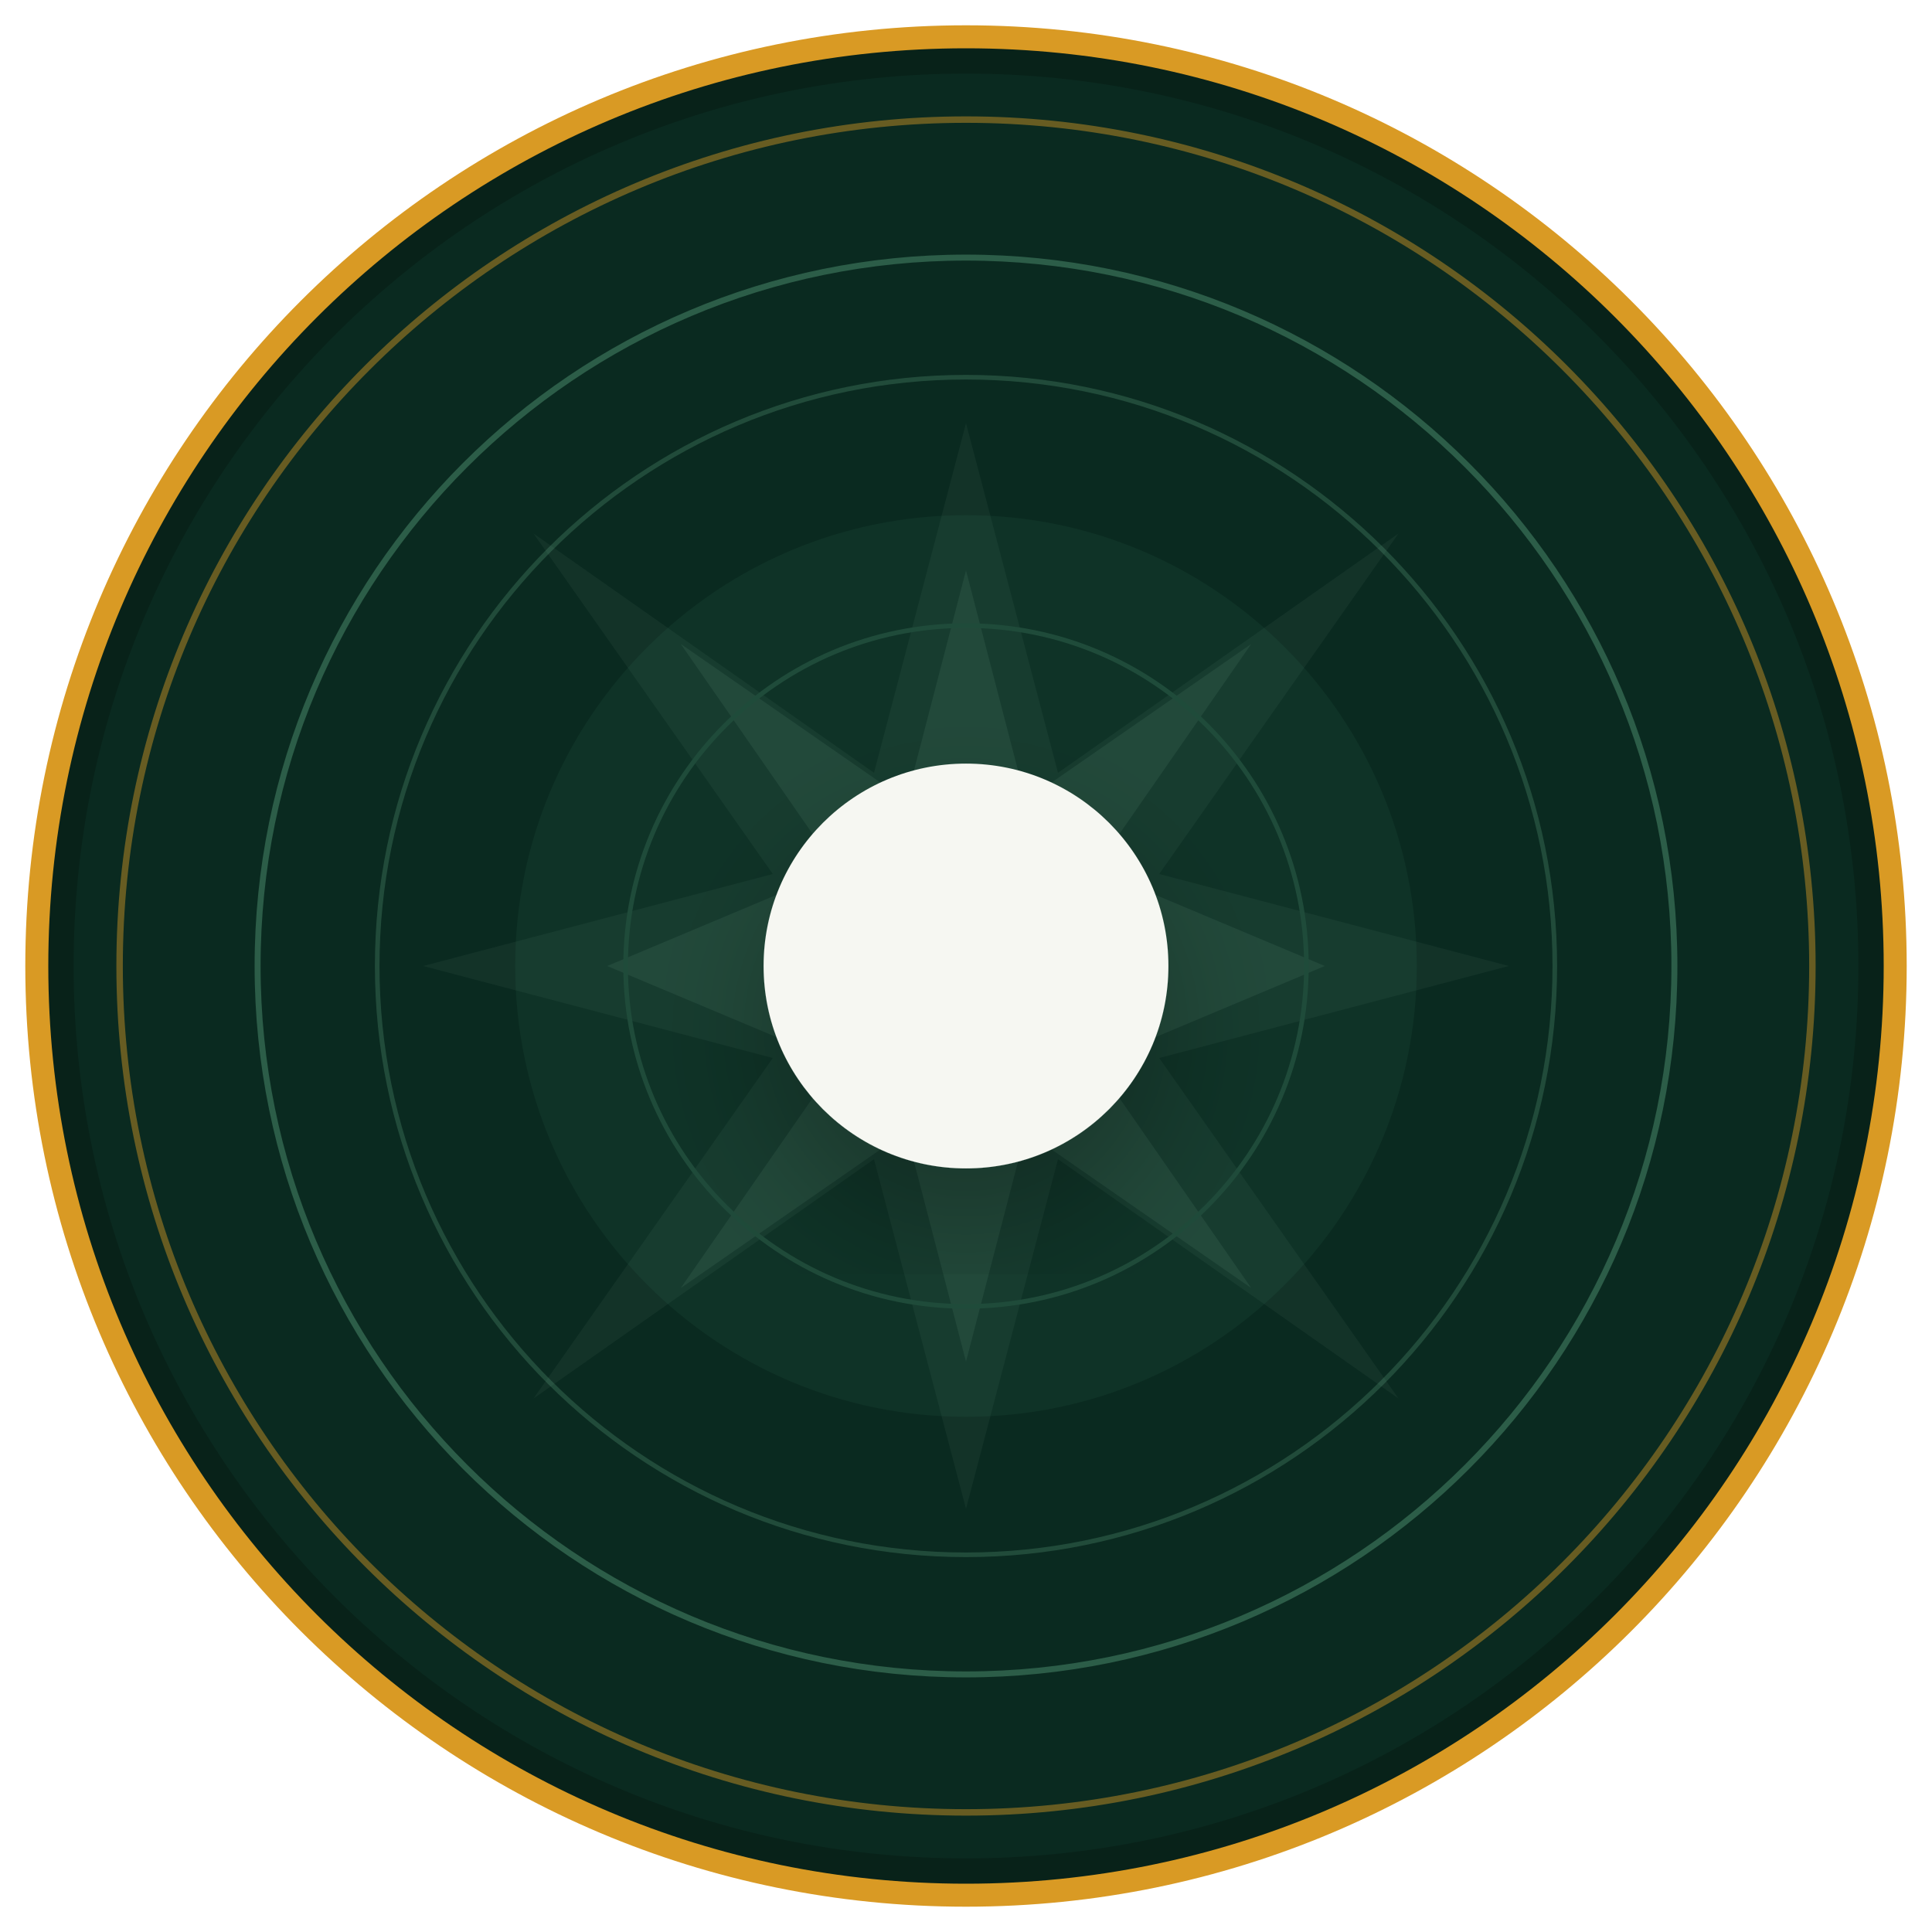
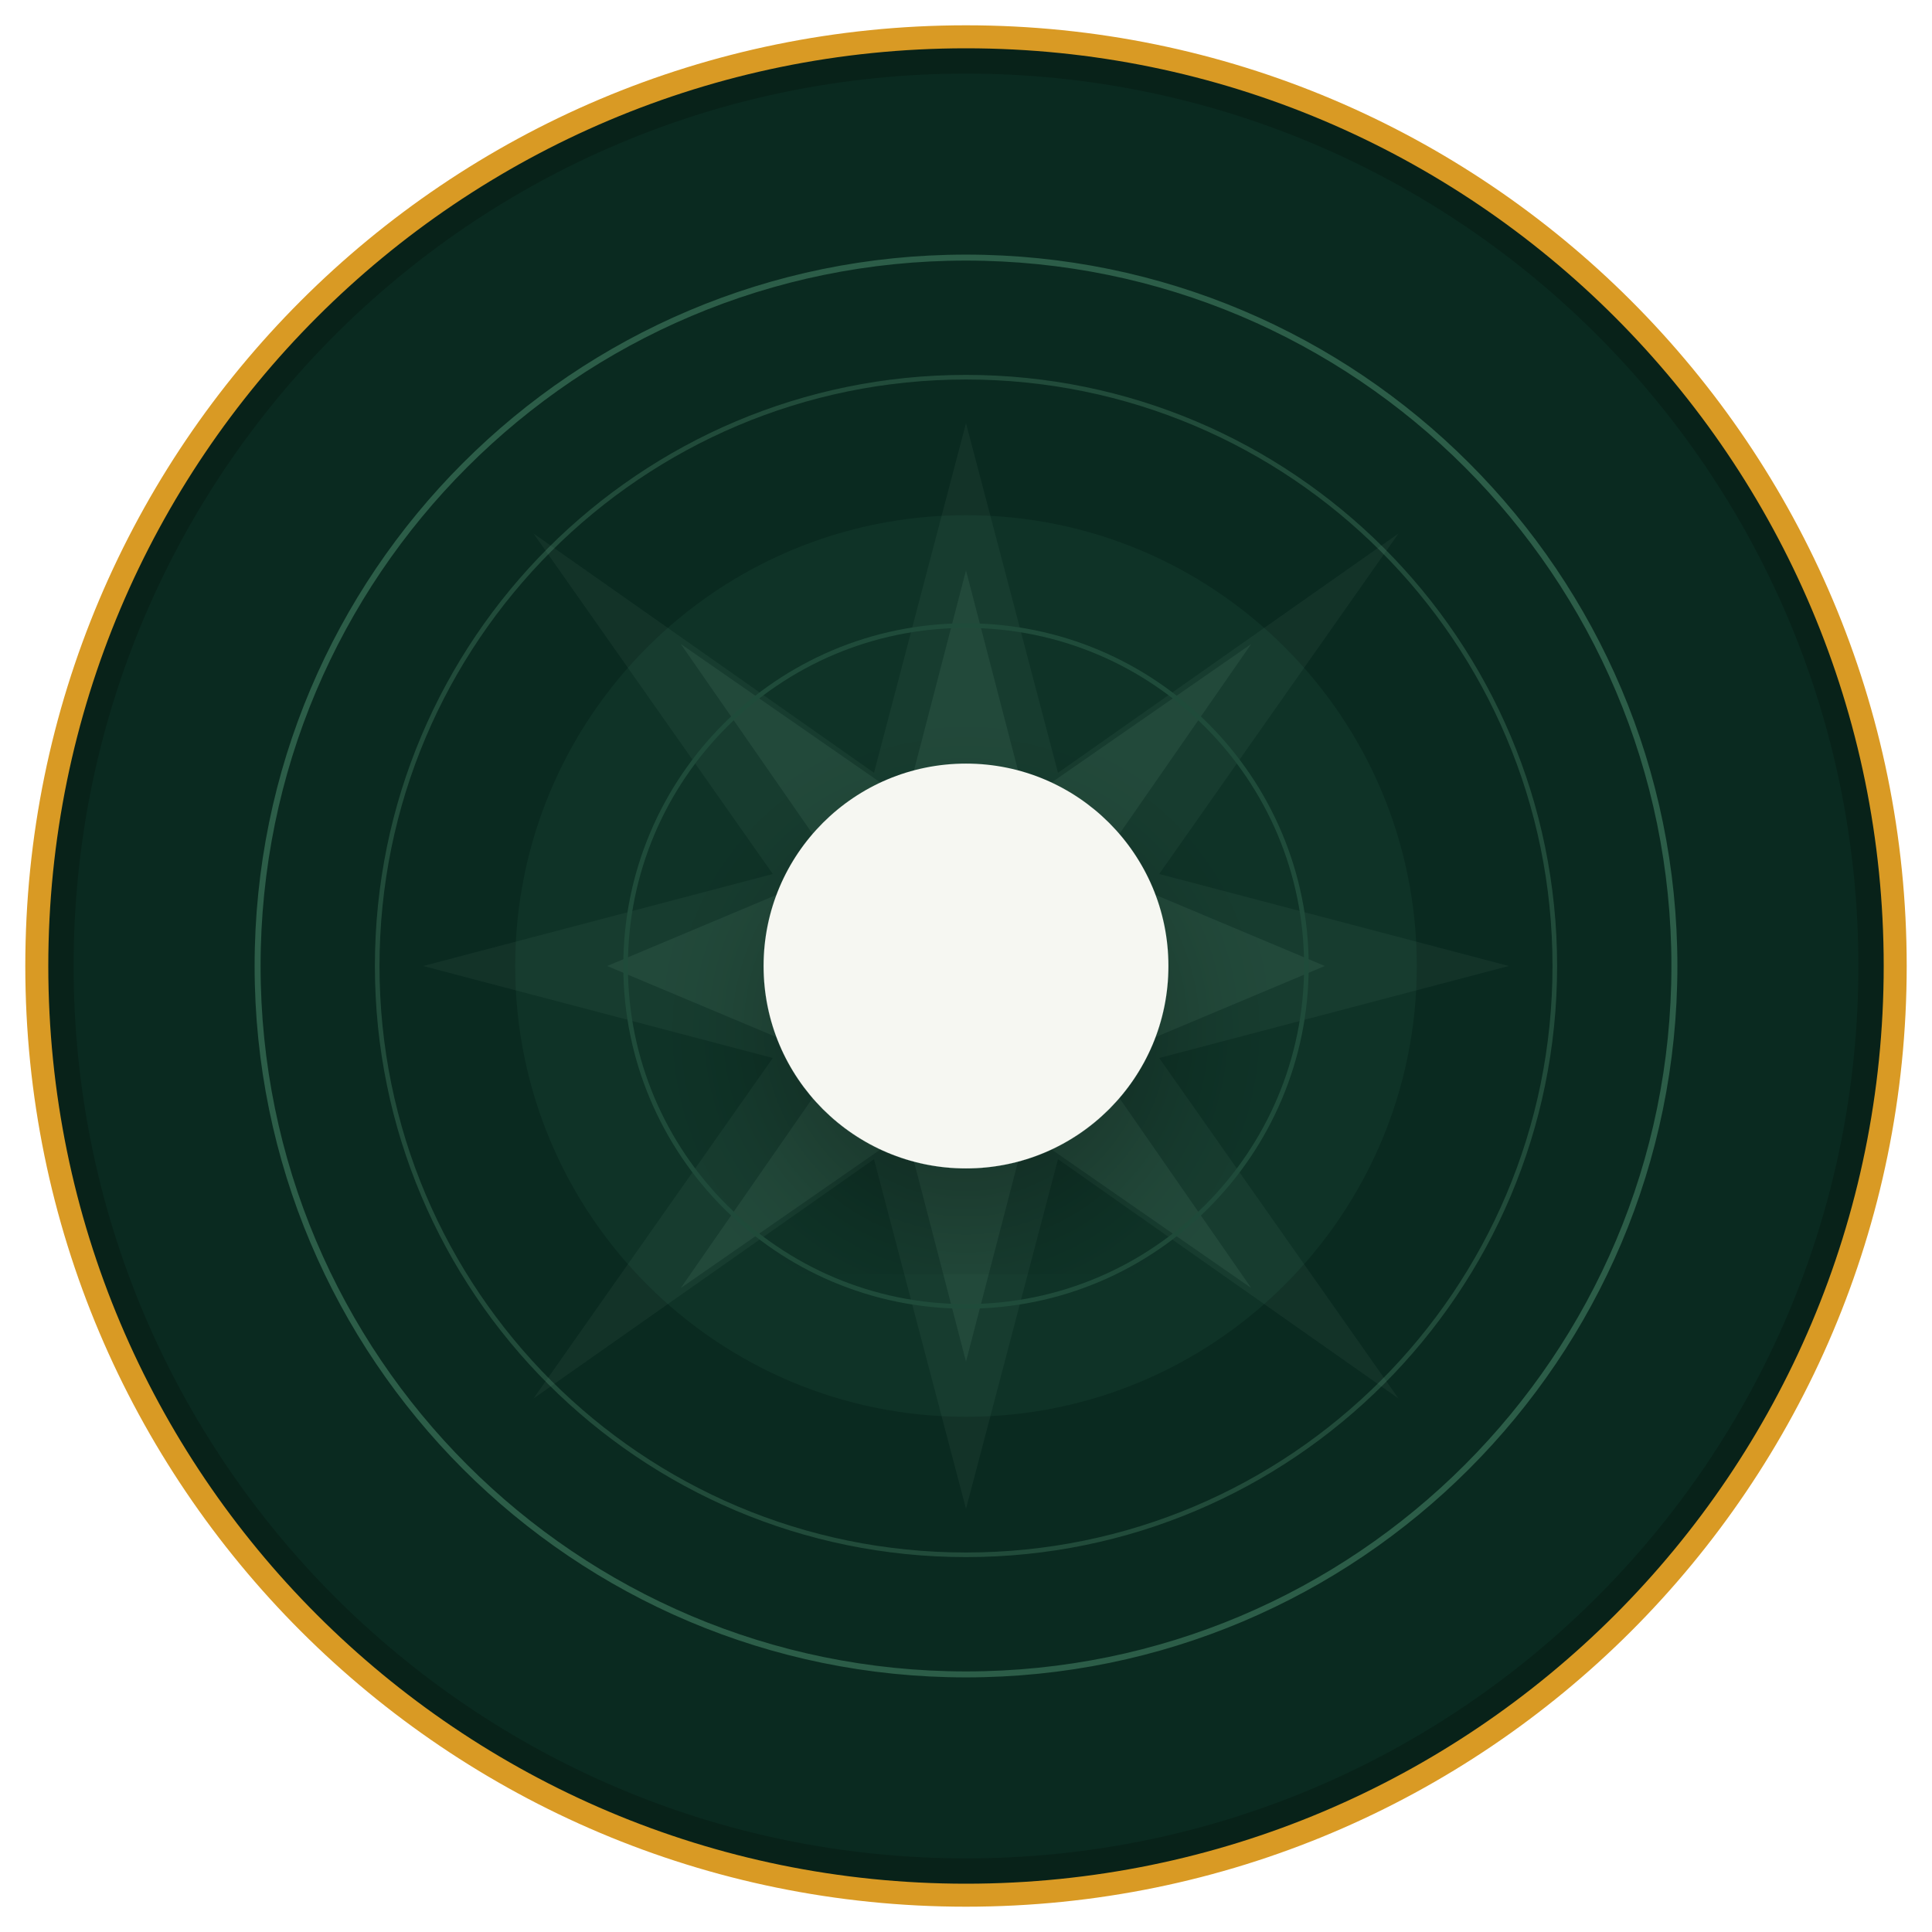
<svg xmlns="http://www.w3.org/2000/svg" width="420" height="420" viewBox="0 0 420 420" fill="none">
  <circle cx="210" cy="210" r="202" fill="#082219" stroke="#D99A24" stroke-width="5" />
  <circle cx="210" cy="210" r="194" fill="#0A2A20" />
-   <circle cx="210" cy="210" r="184" stroke="#D99A24" stroke-width="1.4" opacity=".45" />
  <circle cx="210" cy="210" r="154" stroke="#397057" stroke-width="1.3" opacity=".72" />
  <circle cx="210" cy="210" r="128" stroke="#214B3A" stroke-width="1" />
  <circle cx="210" cy="210" r="98" fill="#0F3327" />
  <path d="M210 92L230 168L304 116L252 190L328 210L252 230L304 304L230 252L210 328L190 252L116 304L168 230L92 210L168 190L116 116L190 168L210 92Z" fill="#B7E3C9" fill-opacity=".050" />
  <path d="M210 124L223 174L272 140L238 189L288 210L238 231L272 280L223 246L210 296L197 246L148 280L182 231L132 210L182 189L148 140L197 174L210 124Z" fill="#B7E3C9" fill-opacity=".075" />
  <circle cx="210" cy="210" r="74" stroke="#1F4B3A" stroke-width="1" />
  <circle cx="210" cy="210" r="44" fill="#F6F7F2" filter="url(#shadow)" />
  <defs>
    <filter id="shadow" x="143" y="143" width="134" height="134" color-interpolation-filters="sRGB" filterUnits="userSpaceOnUse">
      <feDropShadow dx="0" dy="14" stdDeviation="13" flood-color="#000000" flood-opacity=".24" />
    </filter>
  </defs>
</svg>
